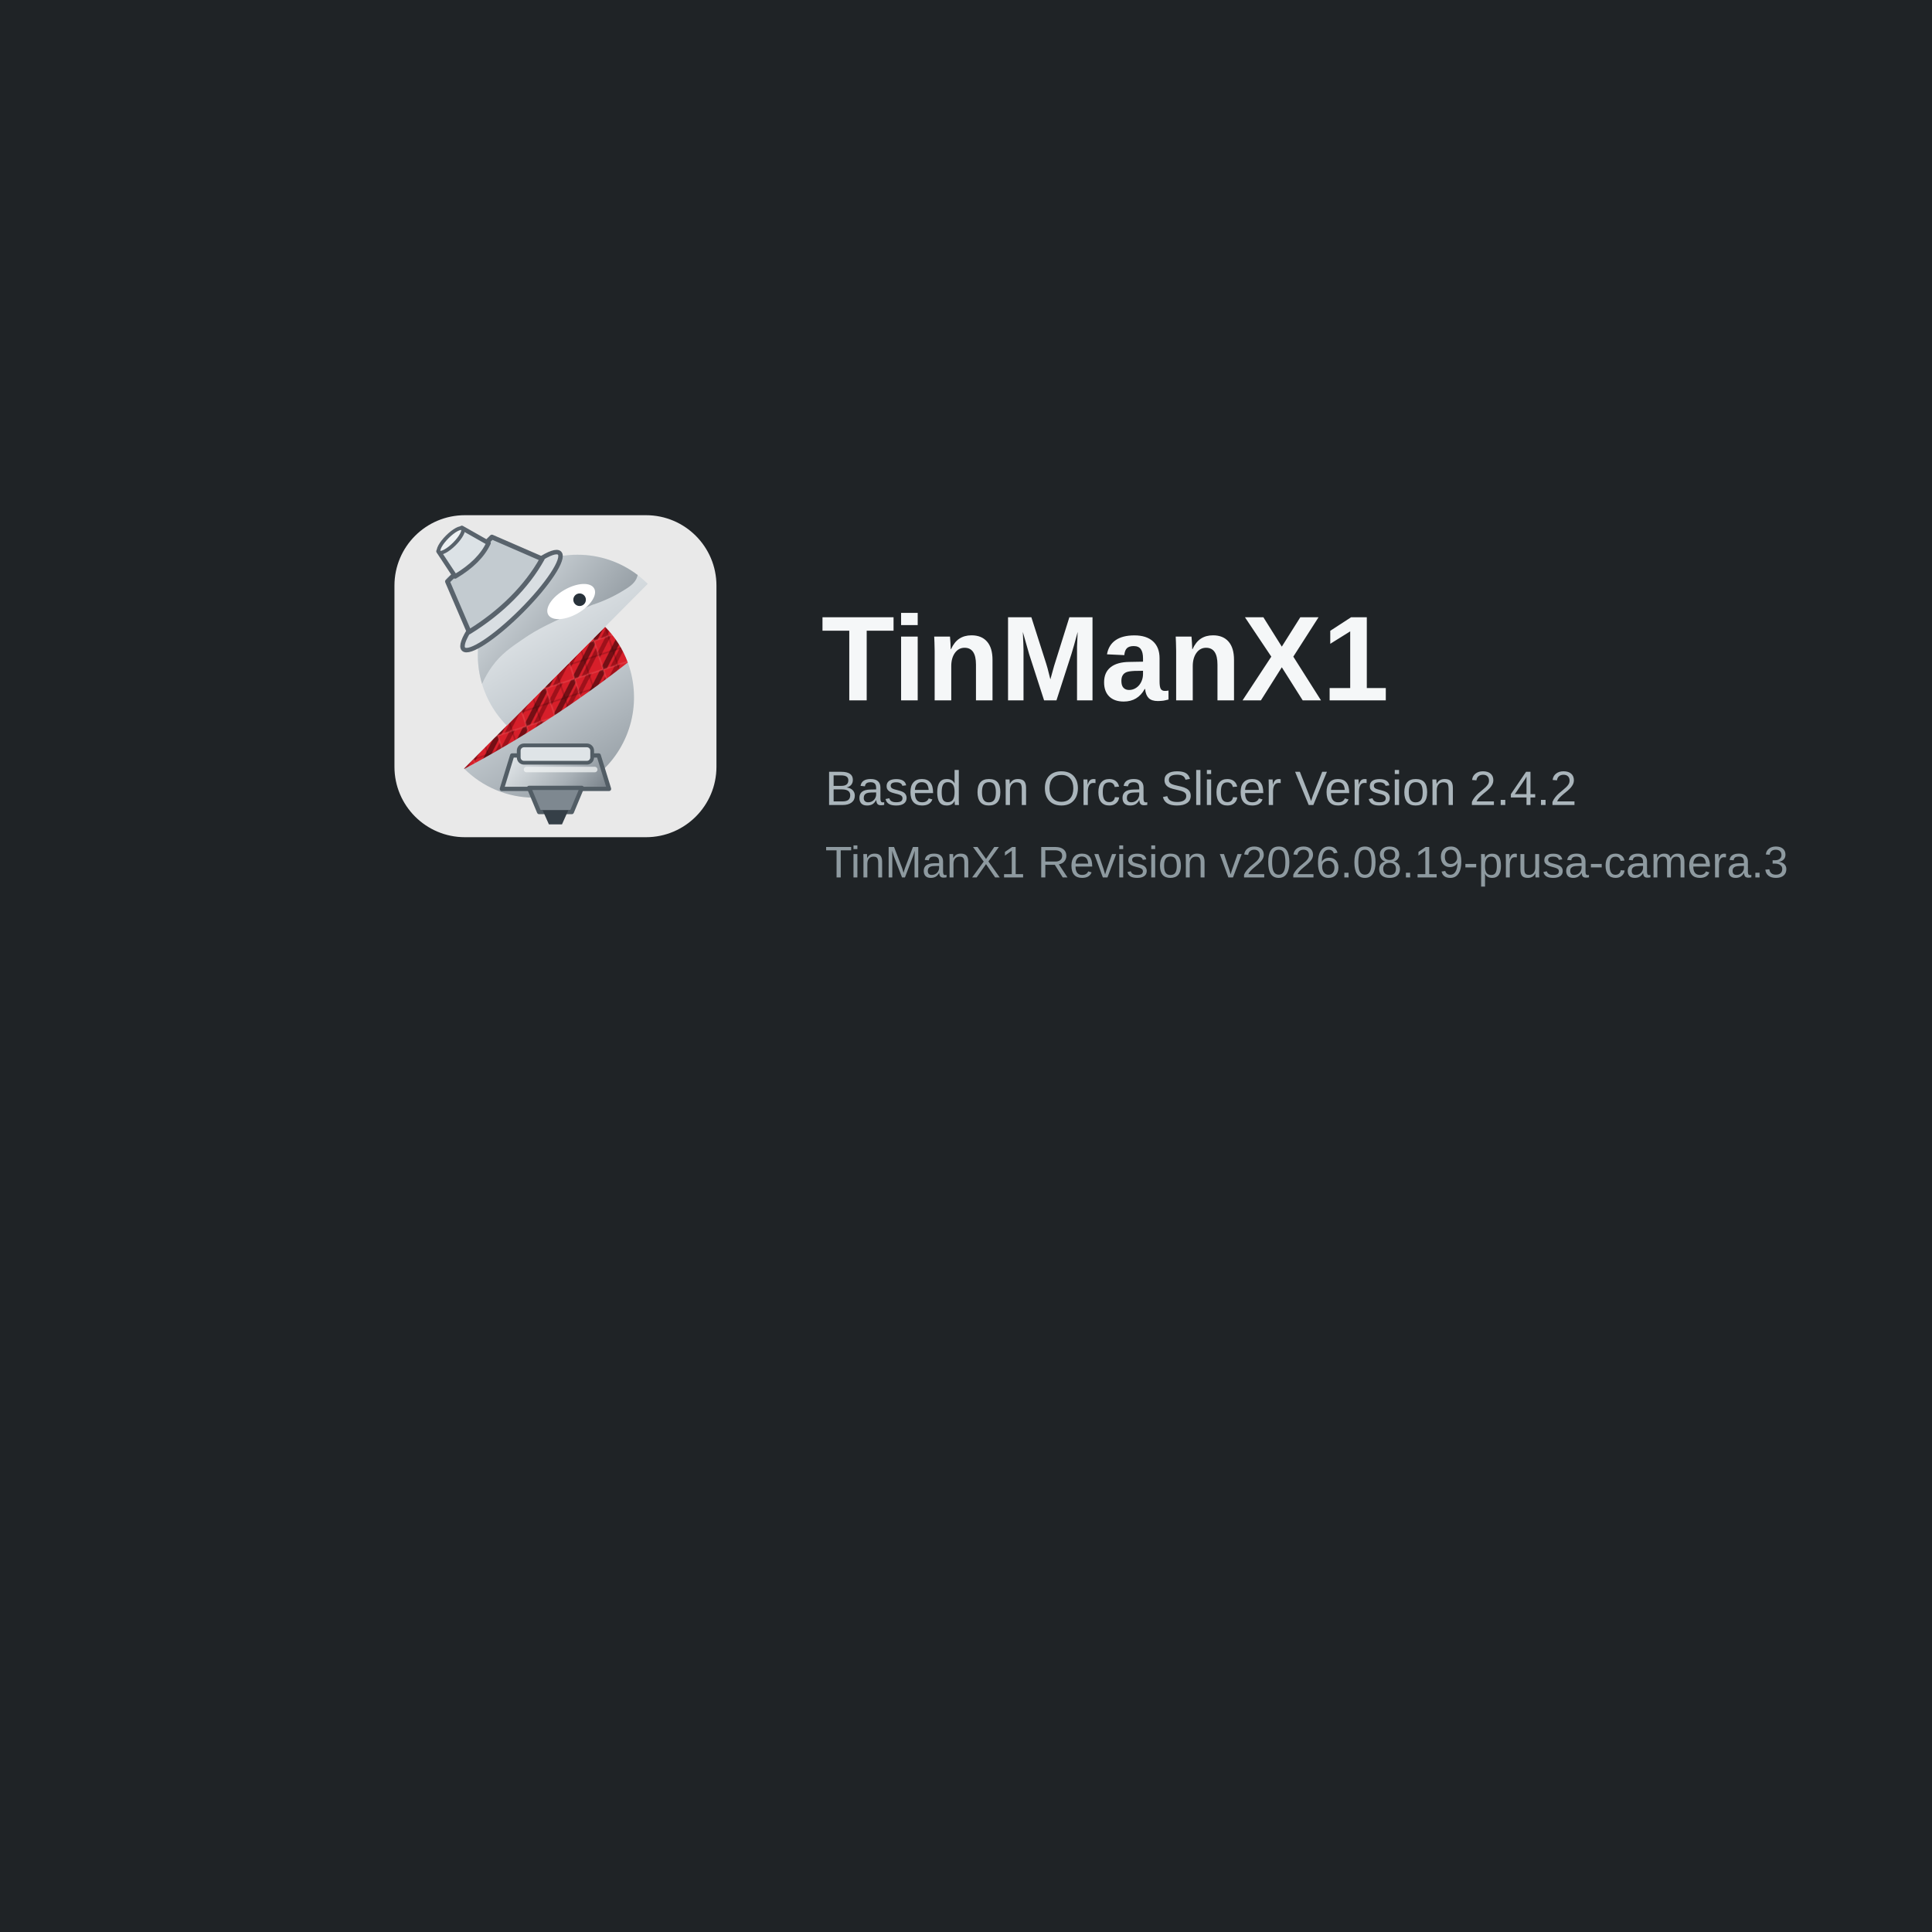
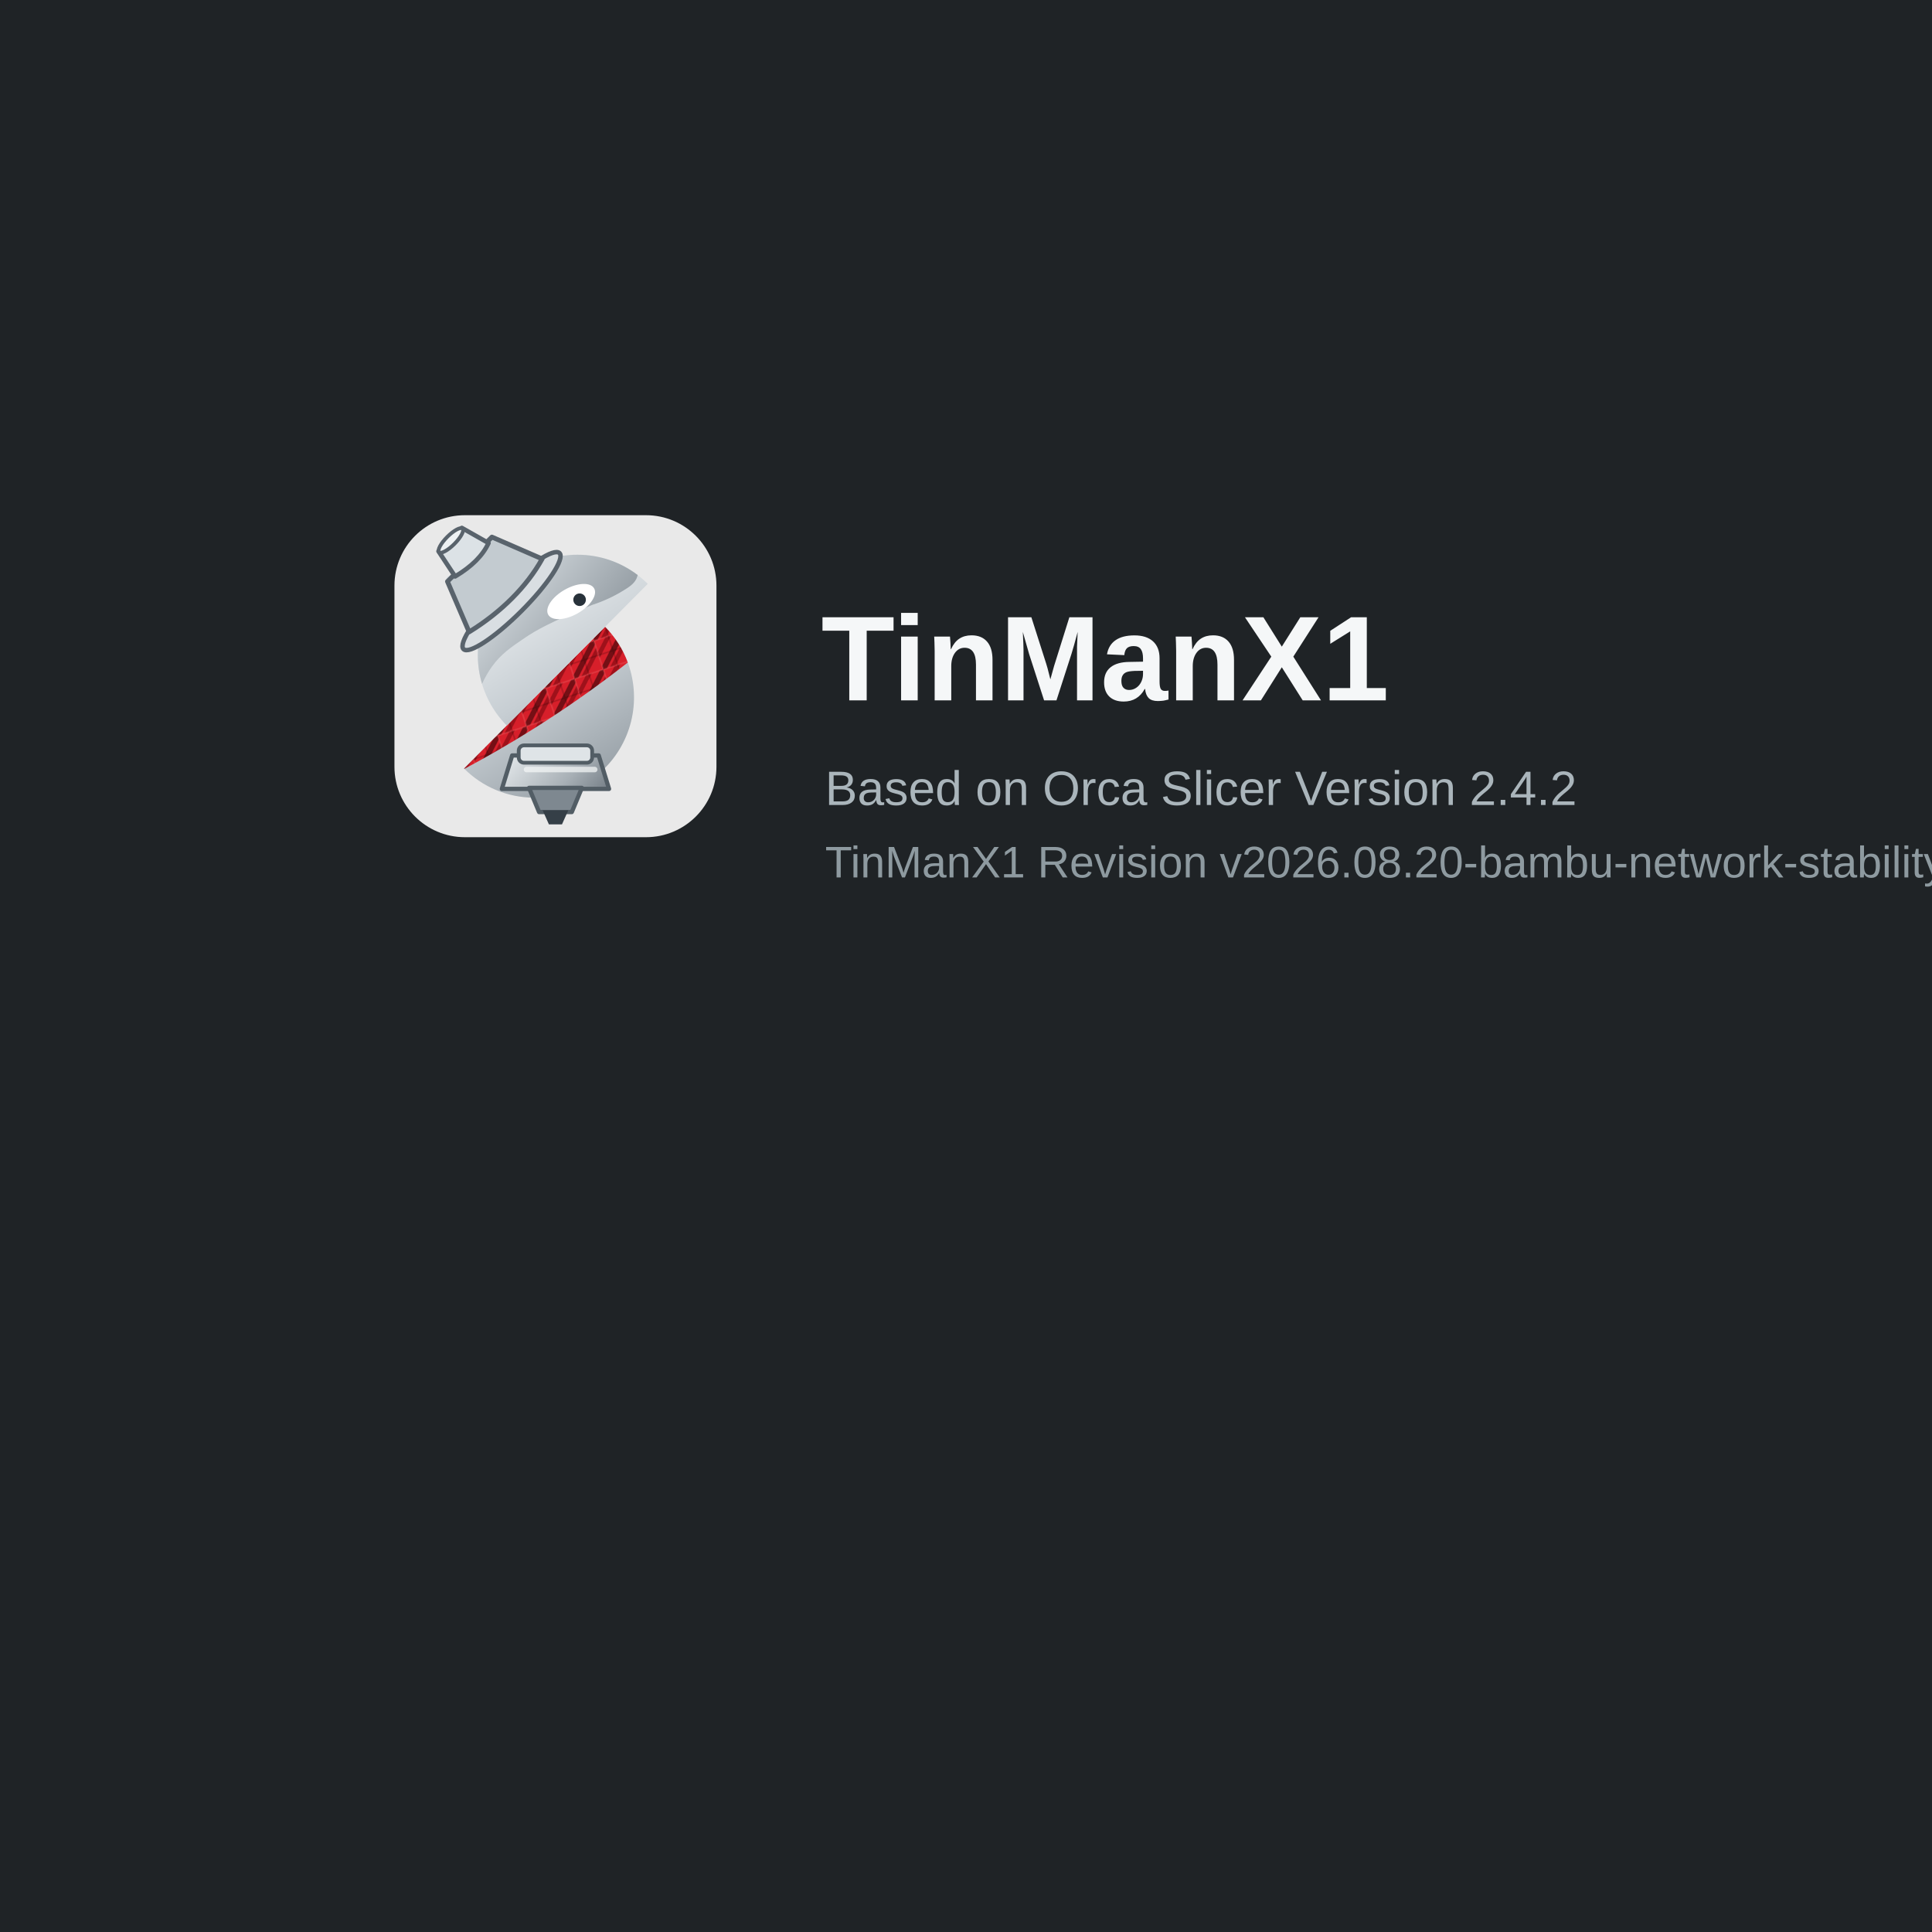
<svg xmlns="http://www.w3.org/2000/svg" width="480" height="480" viewBox="0 0 480 480">
  <defs>
    <linearGradient id="tmxSilver" x1="18" y1="8" x2="47" y2="55" gradientUnits="userSpaceOnUse">
      <stop offset="0" stop-color="#f7f9fa" />
      <stop offset=".52" stop-color="#c7ced3" />
      <stop offset="1" stop-color="#8d969d" />
    </linearGradient>
    <linearGradient id="tmxDarkSilver" x1="19" y1="10" x2="49" y2="35" gradientUnits="userSpaceOnUse">
      <stop offset="0" stop-color="#dce2e6" />
      <stop offset="1" stop-color="#6f7981" />
    </linearGradient>
    <linearGradient id="tmxNozzle" x1="24" y1="43" x2="43" y2="60" gradientUnits="userSpaceOnUse">
      <stop offset="0" stop-color="#eef2f4" />
      <stop offset=".55" stop-color="#a8b0b6" />
      <stop offset="1" stop-color="#59636c" />
    </linearGradient>
    <pattern id="tmxCarbonRed" width="6" height="6" patternUnits="userSpaceOnUse" patternTransform="rotate(-18)">
      <rect width="6" height="6" fill="#D71F2A" />
      <path d="M-2 1 1-2M0 6 6 0M5 8 8 5" fill="none" stroke="#250204" stroke-width="1.05" opacity=".55" />
      <path d="M-2 5 5-2M1 7 7 1" fill="none" stroke="#7c0810" stroke-width=".85" opacity=".62" />
      <path d="M0 0h6v6h-6z" fill="none" stroke="#f06a70" stroke-width=".35" opacity=".28" />
      <path d="M0 3h6M3 0v6" fill="none" stroke="#180102" stroke-width=".28" opacity=".22" />
    </pattern>
  </defs>
  <rect width="480" height="480" fill="#1f2326" />
  <g transform="translate(98 128)">
    <g transform="scale(1.25)">
      <rect width="64" height="64" rx="14" fill="#e9e9e9" />
      <path d="M13.84,50.354a19.7,19.7,0,0,0,13.883,5.79A19.944,19.944,0,0,0,41.858,22.182Z" fill="url(#tmxSilver)" />
      <path d="M41.858,22.181,13.84,50.354l.061.059A220.548,220.548,0,0,0,46.378,29.277a19.964,19.964,0,0,0-4.52-7.1" fill="url(#tmxCarbonRed)" />
      <path d="M36.381,7.856A19.943,19.943,0,0,0,22.327,41.818L50.345,13.646a19.693,19.693,0,0,0-13.964-5.79" fill="url(#tmxSilver)" />
      <path d="M36.381,7.856A19.636,19.636,0,0,0,26.04,10.782a22.742,22.742,0,0,0-5.91-.745,23.084,23.084,0,0,0-9.477,2.124.632.632,0,0,0,.129,1.191,13.52,13.52,0,0,1,8.069,5.137A20.06,20.06,0,0,0,17.41,33.534a19.873,19.873,0,0,1,2-3.488c1.819-2.5,3.743-3.8,6.585-5.723,2.093-1.416,5-3.077,13.359-6.512a28.421,28.421,0,0,0,6.12-2.821c1.4-.831,2.461-1.615,2.8-2.842.024-.086.045-.172.065-.256A19.655,19.655,0,0,0,36.381,7.856" fill="url(#tmxDarkSilver)" />
      <path d="M39.69,14.551c.727,1.285-.728,3.495-3.249,4.937s-5.154,1.569-5.88.284.727-3.495,3.248-4.937,5.154-1.569,5.881-.284" fill="#fff" />
      <circle cx="36.8" cy="16.8" r="1.25" fill="#28323a" />
      <g transform="translate(-17 1) rotate(-45 34.2 12.5) scale(1.05)">
        <ellipse cx="34.25" cy="18.4" rx="12.85" ry="2.65" fill="#d9dee2" stroke="#59636c" stroke-width=".85" />
        <path d="M28.3,7.2h11.9l3.8,9.65c-5.75,1.65-12.65,1.65-19.55,0Z" fill="#c3cbd0" stroke="#59636c" stroke-width=".9" stroke-linejoin="round" />
        <path d="M31.15,1.95h6.25l1.55,5.6c-2.45.9-5.4.9-8.95,0Z" fill="#dce2e6" stroke="#59636c" stroke-width=".85" stroke-linejoin="round" />
        <ellipse cx="34.25" cy="2.15" rx="3.15" ry=".95" fill="#eef2f4" stroke="#59636c" stroke-width=".7" />
      </g>
      <path d="M23.4,47.75h17.2l2.05,6.65H21.35Z" fill="url(#tmxNozzle)" stroke="#525d65" stroke-width=".85" stroke-linejoin="round" />
      <path d="M26.75,54.2h10.5l-2,4.8h-6.5Z" fill="#7e8890" stroke="#525d65" stroke-width=".85" stroke-linejoin="round" />
      <path d="M29.45,58.65h5.1l-1.25,2.8h-2.6Z" fill="#353f47" />
      <rect x="24.7" y="45.75" width="14.6" height="3.45" rx="1.05" fill="#dfe4e7" stroke="#525d65" stroke-width=".75" />
      <path d="M26.25,50.55h13.55" fill="none" stroke="#f4f6f7" stroke-width="1.1" stroke-linecap="round" opacity=".72" />
    </g>
    <text x="106" y="46" font-family="Arial, Helvetica, sans-serif" font-size="30" font-weight="700" fill="#f5f7f8">TinManX1</text>
    <text x="107" y="72" font-family="Arial, Helvetica, sans-serif" font-size="12" fill="#aab5bb">Based on Orca Slicer Version 2.4.2</text>
-     <text x="107" y="90" font-family="Arial, Helvetica, sans-serif" font-size="11" fill="#8e9aa0">TinManX1 Revision v2026.08.19-prusa-camera.3</text>
+     <text x="107" y="90" font-family="Arial, Helvetica, sans-serif" font-size="11" fill="#8e9aa0">TinManX1 Revision v2026.08.20-bambu-network-stability.1</text>
  </g>
</svg>
